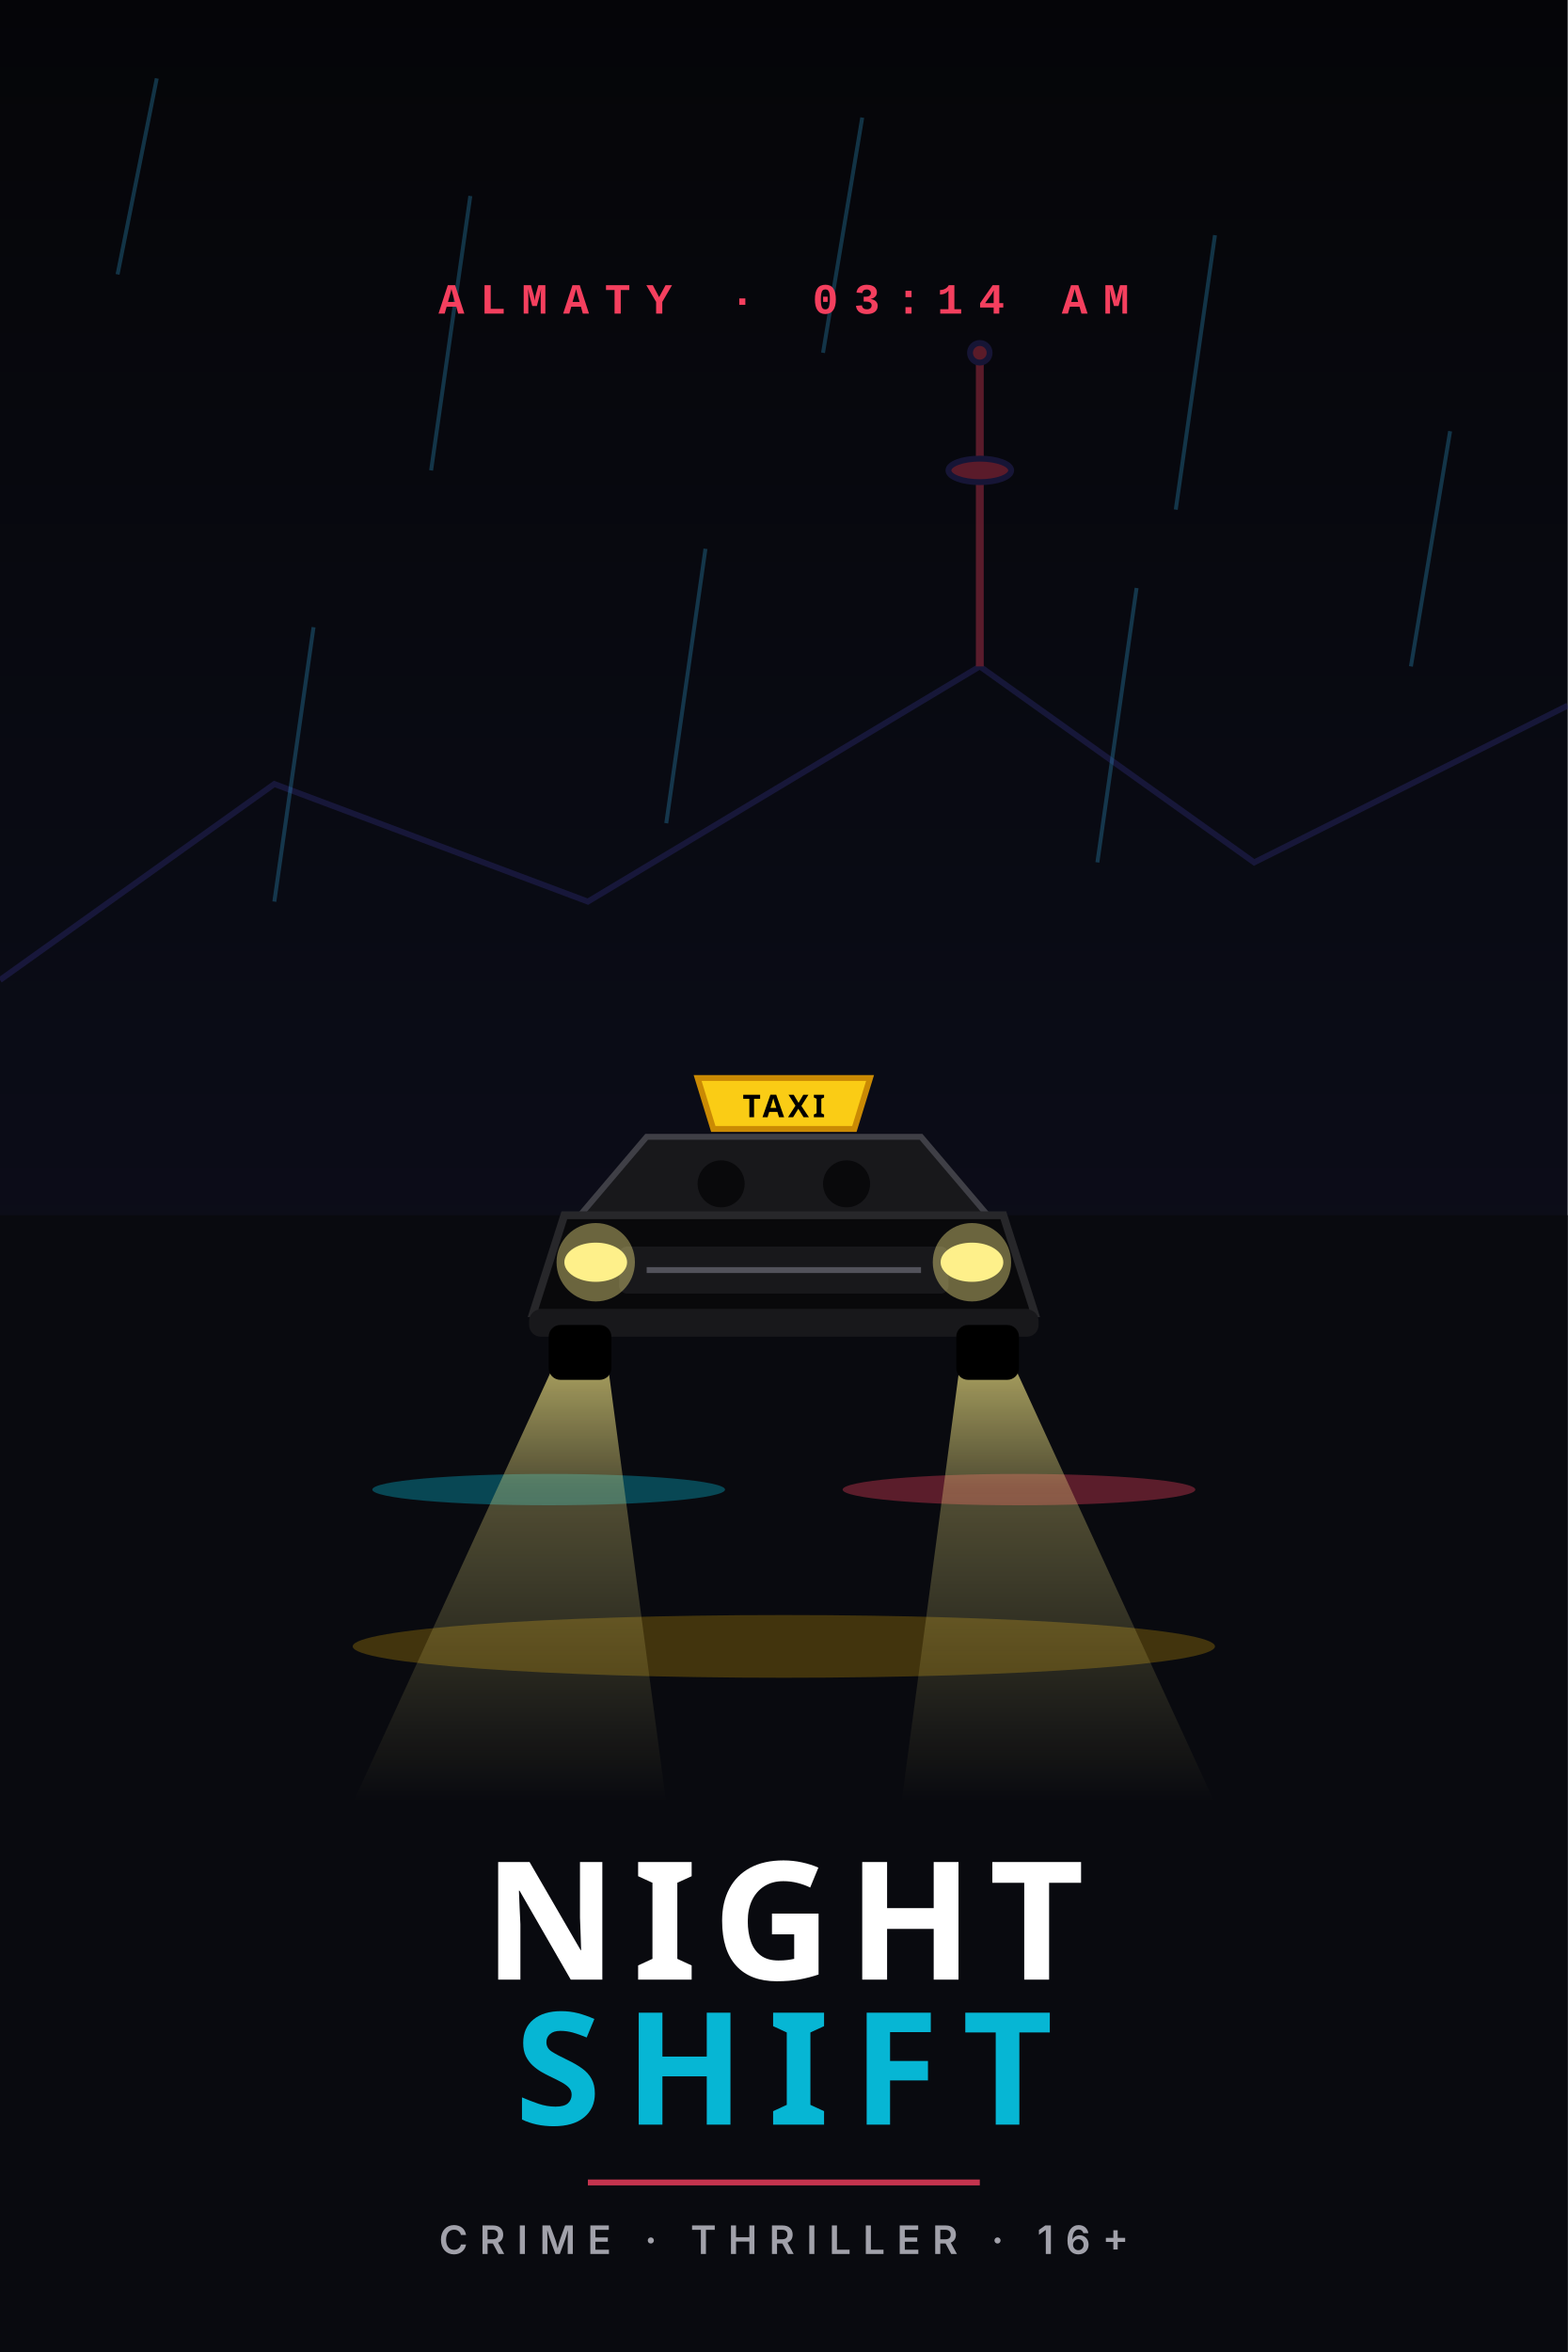
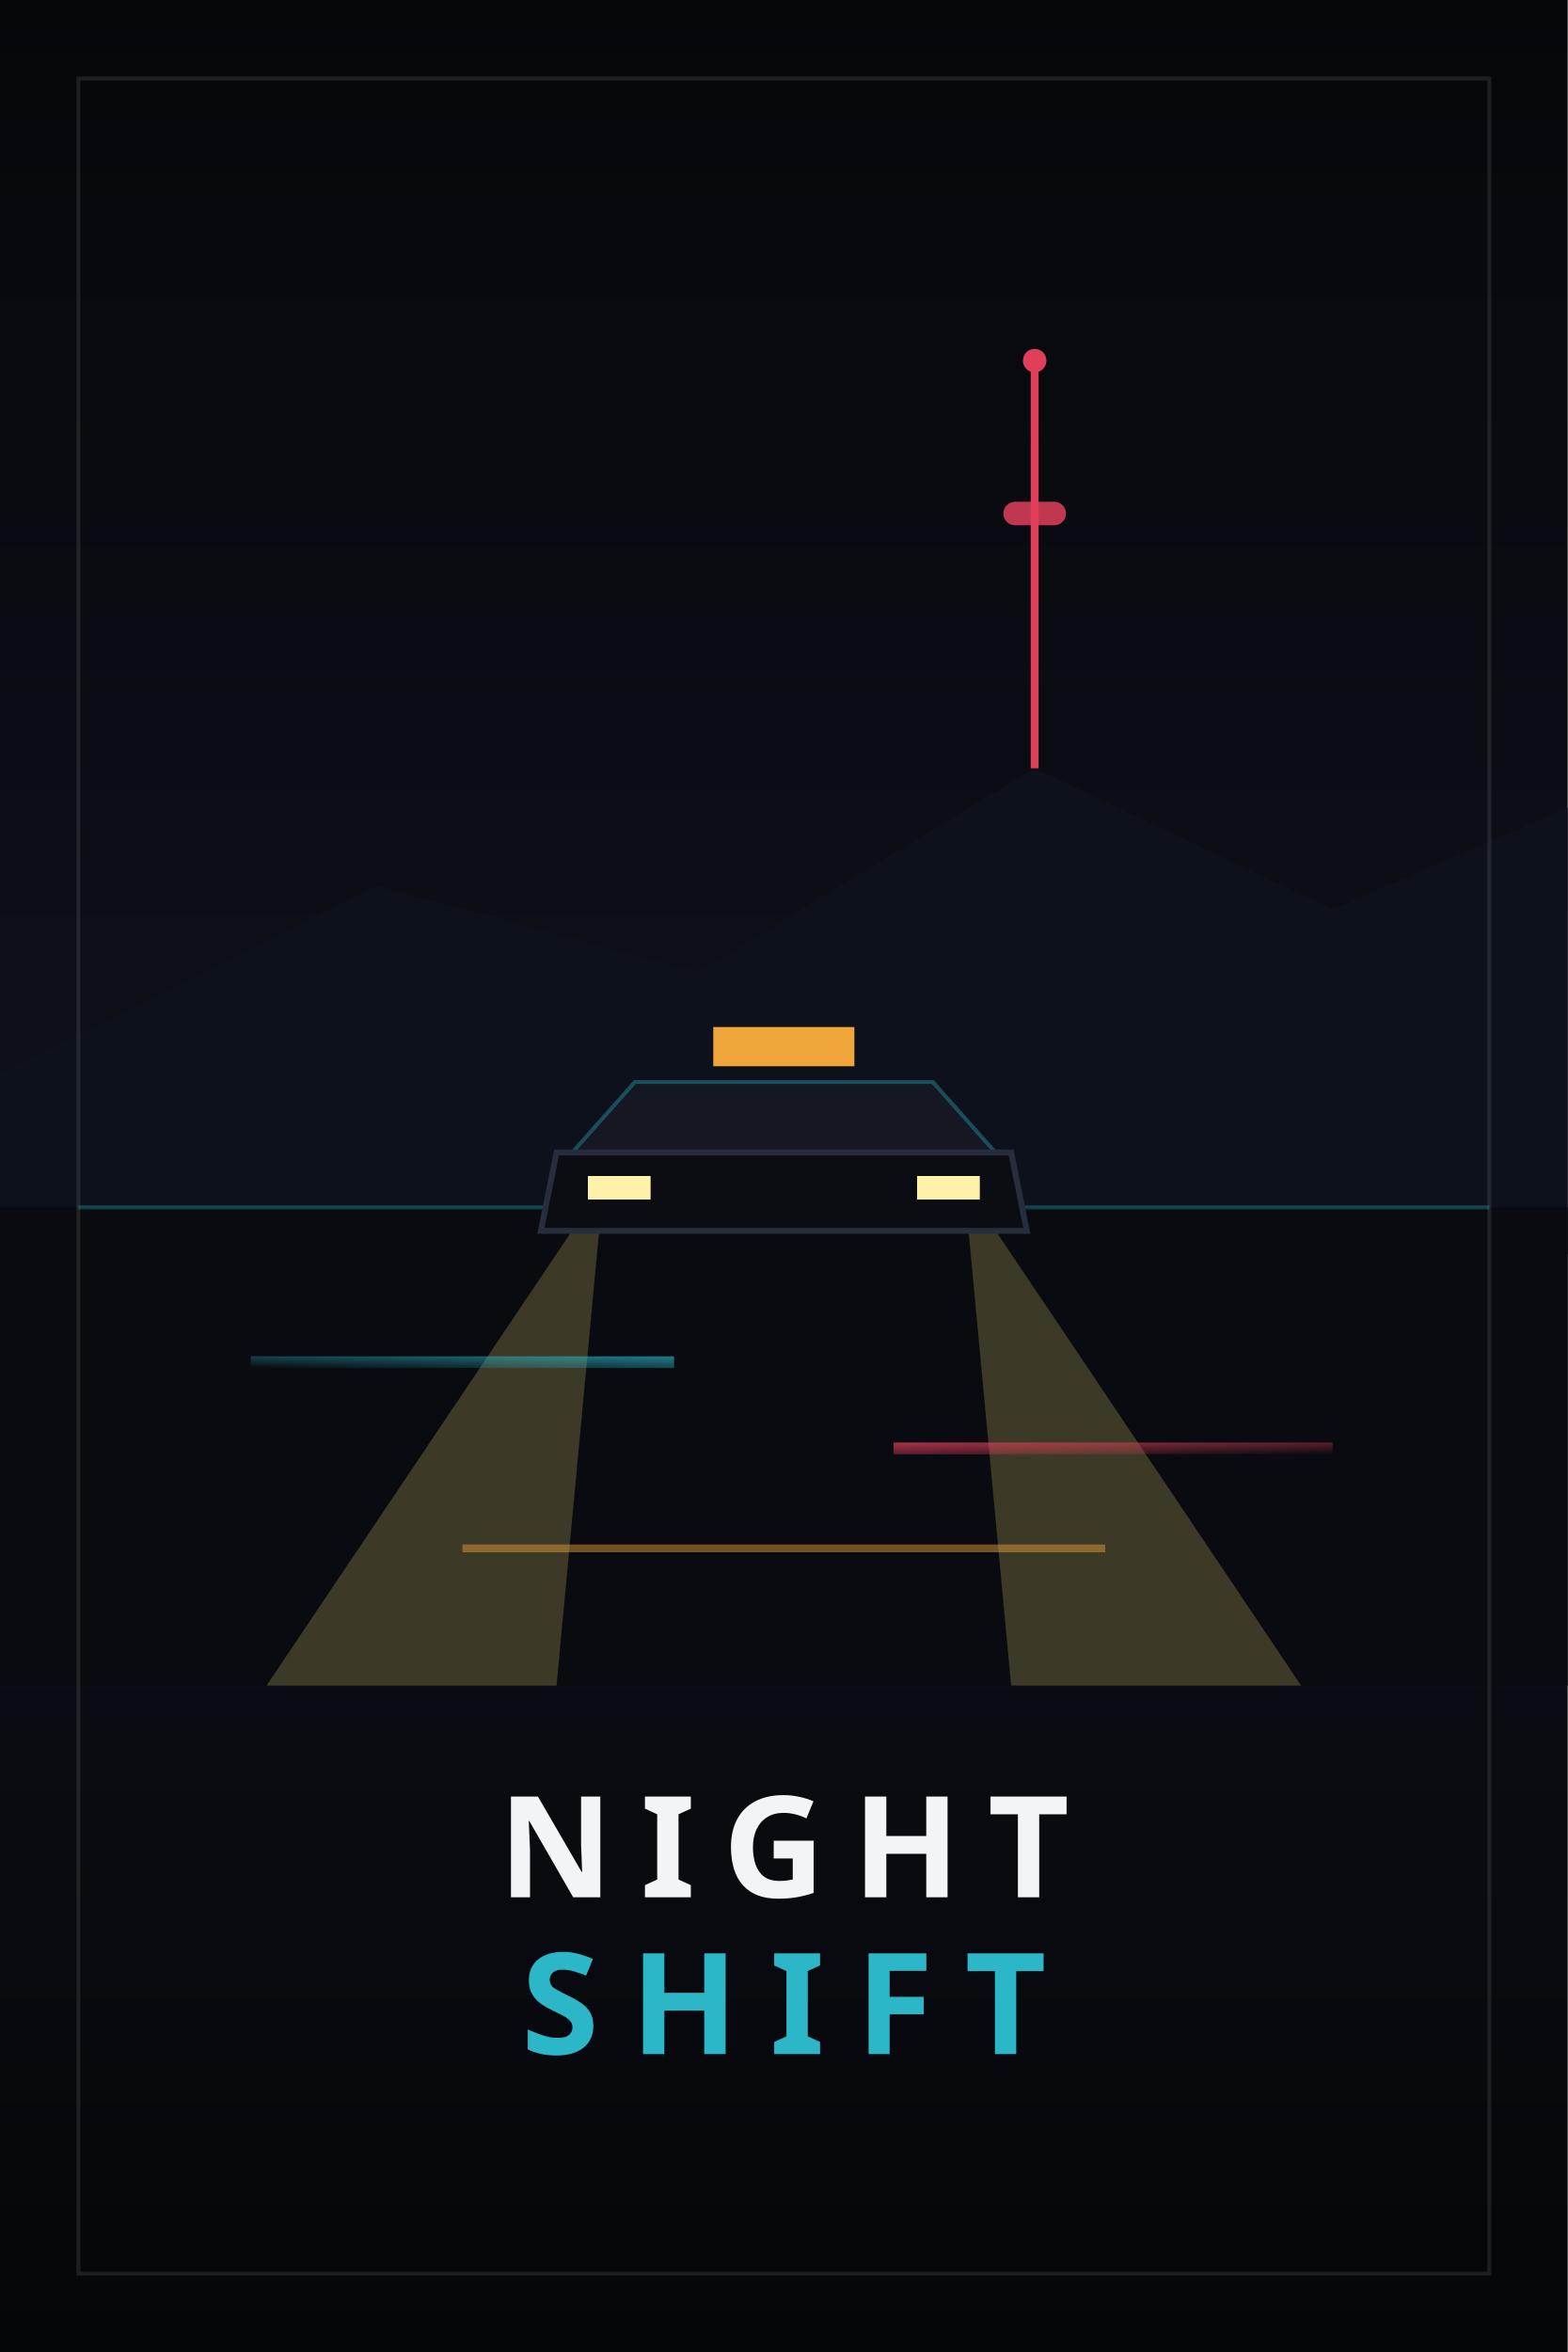
<svg xmlns="http://www.w3.org/2000/svg" viewBox="0 0 400 600" width="100%" height="100%">
  <defs>
-     <linearGradient id="noirBg" x1="0" y1="0" x2="0" y2="1">
-       <stop offset="0%" stop-color="#050508" />
-       <stop offset="45%" stop-color="#0a0c16" />
-       <stop offset="70%" stop-color="#120e1e" />
-       <stop offset="100%" stop-color="#07070a" />
+     <linearGradient id="ns-bg" x1="0" y1="0" x2="0" y2="1">
+       <stop offset="0%" stop-color="#06070b" />
+       <stop offset="52%" stop-color="#0e111a" />
+       <stop offset="100%" stop-color="#050609" />
    </linearGradient>
-     <linearGradient id="neonGlowMagenta" x1="0" y1="0" x2="1" y2="1">
-       <stop offset="0%" stop-color="#f43f5e" stop-opacity="0.9" />
-       <stop offset="100%" stop-color="#ec4899" stop-opacity="0" />
+     <linearGradient id="ns-crimson" x1="0" y1="0" x2="1" y2="1">
+       <stop offset="0%" stop-color="#e13f59" stop-opacity="0.75" />
+       <stop offset="100%" stop-color="#e13f59" stop-opacity="0" />
    </linearGradient>
-     <linearGradient id="neonCyan" x1="0" y1="0" x2="0" y2="1">
-       <stop offset="0%" stop-color="#06b6d4" />
-       <stop offset="100%" stop-color="#0284c7" />
-     </linearGradient>
-     <linearGradient id="headlightBeam" x1="0" y1="0" x2="0" y2="1">
-       <stop offset="0%" stop-color="#fef08a" stop-opacity="0.9" />
-       <stop offset="40%" stop-color="#fef08a" stop-opacity="0.3" />
-       <stop offset="100%" stop-color="#fef08a" stop-opacity="0" />
+     <linearGradient id="ns-cyan" x1="1" y1="0" x2="0" y2="1">
+       <stop offset="0%" stop-color="#2cb7c9" stop-opacity="0.65" />
+       <stop offset="100%" stop-color="#2cb7c9" stop-opacity="0" />
    </linearGradient>
  </defs>
-   <rect width="400" height="600" fill="url(#noirBg)" />
-   <g opacity="0.35" stroke="#312e81" stroke-width="1.5">
-     <path d="M 0 250 L 70 200 L 150 230 L 250 170 L 320 220 L 400 180" fill="none" />
-     <line x1="250" y1="170" x2="250" y2="90" stroke="#f43f5e" stroke-width="2" />
-     <circle cx="250" cy="90" r="2.5" fill="#f43f5e" />
-     <ellipse cx="250" cy="120" rx="8" ry="3" fill="#f43f5e" />
+   <rect width="400" height="600" fill="url(#ns-bg)" />
+   <path d="M 0 274 L 96 226 L 178 248 L 264 196 L 340 232 L 400 206 L 400 320 L 0 320 Z" fill="#0d111b" />
+   <line x1="264" y1="196" x2="264" y2="92" stroke="#e13f59" stroke-width="2" />
+   <circle cx="264" cy="92" r="3" fill="#e13f59" />
+   <rect x="256" y="128" width="16" height="6" rx="3" fill="#e13f59" opacity="0.85" />
+   <rect y="308" width="400" height="122" fill="#090b10" />
+   <line x1="20" y1="308" x2="380" y2="308" stroke="#2cb7c9" stroke-opacity="0.3" stroke-width="1" />
+   <polygon points="154,302 68,430 142,430" fill="#f0d97a" opacity="0.22" />
+   <polygon points="246,302 258,430 332,430" fill="#f0d97a" opacity="0.22" />
+   <rect x="64" y="346" width="108" height="3" fill="url(#ns-cyan)" />
+   <rect x="228" y="368" width="112" height="3" fill="url(#ns-crimson)" />
+   <rect x="118" y="394" width="164" height="2" fill="#f0a53a" opacity="0.45" />
+   <g transform="translate(200, 294)">
+     <rect x="-18" y="-32" width="36" height="10" fill="#f0a53a" />
+     <path d="M -38 -18 H 38 L 54 0 H -54 Z" fill="#151822" stroke="#2cb7c9" stroke-opacity="0.35" stroke-width="1" />
+     <path d="M -58 0 H 58 L 62 20 H -62 Z" fill="#0b0d12" stroke="#282d3d" stroke-width="1.5" />
+     <rect x="-50" y="6" width="16" height="6" fill="#fff1a8" />
+     <rect x="34" y="6" width="16" height="6" fill="#fff1a8" />
  </g>
-   <g stroke="#38bdf8" stroke-width="1" opacity="0.25">
-     <line x1="40" y1="20" x2="30" y2="70" />
-     <line x1="120" y1="50" x2="110" y2="120" />
-     <line x1="220" y1="30" x2="210" y2="90" />
-     <line x1="310" y1="60" x2="300" y2="130" />
-     <line x1="80" y1="160" x2="70" y2="230" />
-     <line x1="180" y1="140" x2="170" y2="210" />
-     <line x1="290" y1="150" x2="280" y2="220" />
-     <line x1="370" y1="110" x2="360" y2="170" />
-   </g>
-   <rect y="310" width="400" height="290" fill="#090a0f" />
-   <ellipse cx="140" cy="380" rx="45" ry="4" fill="#06b6d4" opacity="0.35" />
-   <ellipse cx="260" cy="380" rx="45" ry="4" fill="#f43f5e" opacity="0.35" />
-   <ellipse cx="200" cy="420" rx="110" ry="8" fill="#eab308" opacity="0.25" />
-   <polygon points="152,325 90,460 170,460" fill="url(#headlightBeam)" />
-   <polygon points="248,325 230,460 310,460" fill="url(#headlightBeam)" />
-   <g transform="translate(200, 310)">
-     <path d="M -22 -35 L 22 -35 L 18 -22 L -18 -22 Z" fill="#facc15" stroke="#ca8a04" stroke-width="1.5" />
-     <text x="0" y="-25" text-anchor="middle" font-family="'Arial Black', sans-serif" font-size="8" font-weight="900" fill="#000000" letter-spacing="1">TAXI</text>
-     <path d="M -35 -20 L 35 -20 L 52 0 L -52 0 Z" fill="#18181b" stroke="#3f3f46" stroke-width="1.5" />
-     <circle cx="-16" cy="-8" r="6" fill="#09090b" />
-     <circle cx="16" cy="-8" r="6" fill="#09090b" />
-     <path d="M -56 0 L 56 0 L 64 25 L -64 25 Z" fill="#09090b" stroke="#27272a" stroke-width="2" />
-     <rect x="-42" y="8" width="84" height="12" rx="2" fill="#18181b" />
-     <line x1="-35" y1="14" x2="35" y2="14" stroke="#52525b" stroke-width="1.5" />
-     <ellipse cx="-48" cy="12" rx="8" ry="5" fill="#fef08a" />
-     <circle cx="-48" cy="12" r="10" fill="#fef08a" opacity="0.4" />
-     <ellipse cx="48" cy="12" rx="8" ry="5" fill="#fef08a" />
-     <circle cx="48" cy="12" r="10" fill="#fef08a" opacity="0.4" />
-     <rect x="-65" y="24" width="130" height="7" rx="3" fill="#18181b" />
-     <rect x="-60" y="28" width="16" height="14" rx="3" fill="#000000" />
-     <rect x="44" y="28" width="16" height="14" rx="3" fill="#000000" />
-   </g>
-   <text x="200" y="80" text-anchor="middle" font-family="'Courier New', monospace" font-size="11" font-weight="700" fill="#f43f5e" letter-spacing="4">ALMATY · 03:14 AM</text>
-   <text x="200" y="505" text-anchor="middle" font-family="'Impact', 'Arial Black', sans-serif" font-size="42" font-weight="900" fill="#ffffff" letter-spacing="4">NIGHT</text>
-   <text x="200" y="542" text-anchor="middle" font-family="'Impact', 'Arial Black', sans-serif" font-size="40" font-weight="900" fill="#06b6d4" letter-spacing="6">SHIFT</text>
-   <rect x="150" y="556" width="100" height="1.5" fill="#f43f5e" opacity="0.8" />
-   <text x="200" y="575" text-anchor="middle" font-family="'Inter', -apple-system, sans-serif" font-size="10" font-weight="600" fill="#a1a1aa" letter-spacing="3">CRIME · THRILLER · 16+</text>
+   <text x="200" y="484" text-anchor="middle" font-family="'Segoe UI', system-ui, sans-serif" font-size="36" font-weight="800" fill="#f2f4f8" letter-spacing="7">NIGHT</text>
+   <text x="200" y="524" text-anchor="middle" font-family="'Segoe UI', system-ui, sans-serif" font-size="36" font-weight="800" fill="#2cb7c9" letter-spacing="8">SHIFT</text>
+   <rect x="20" y="20" width="360" height="560" fill="none" stroke="#f2f4f8" stroke-opacity="0.1" />
</svg>
